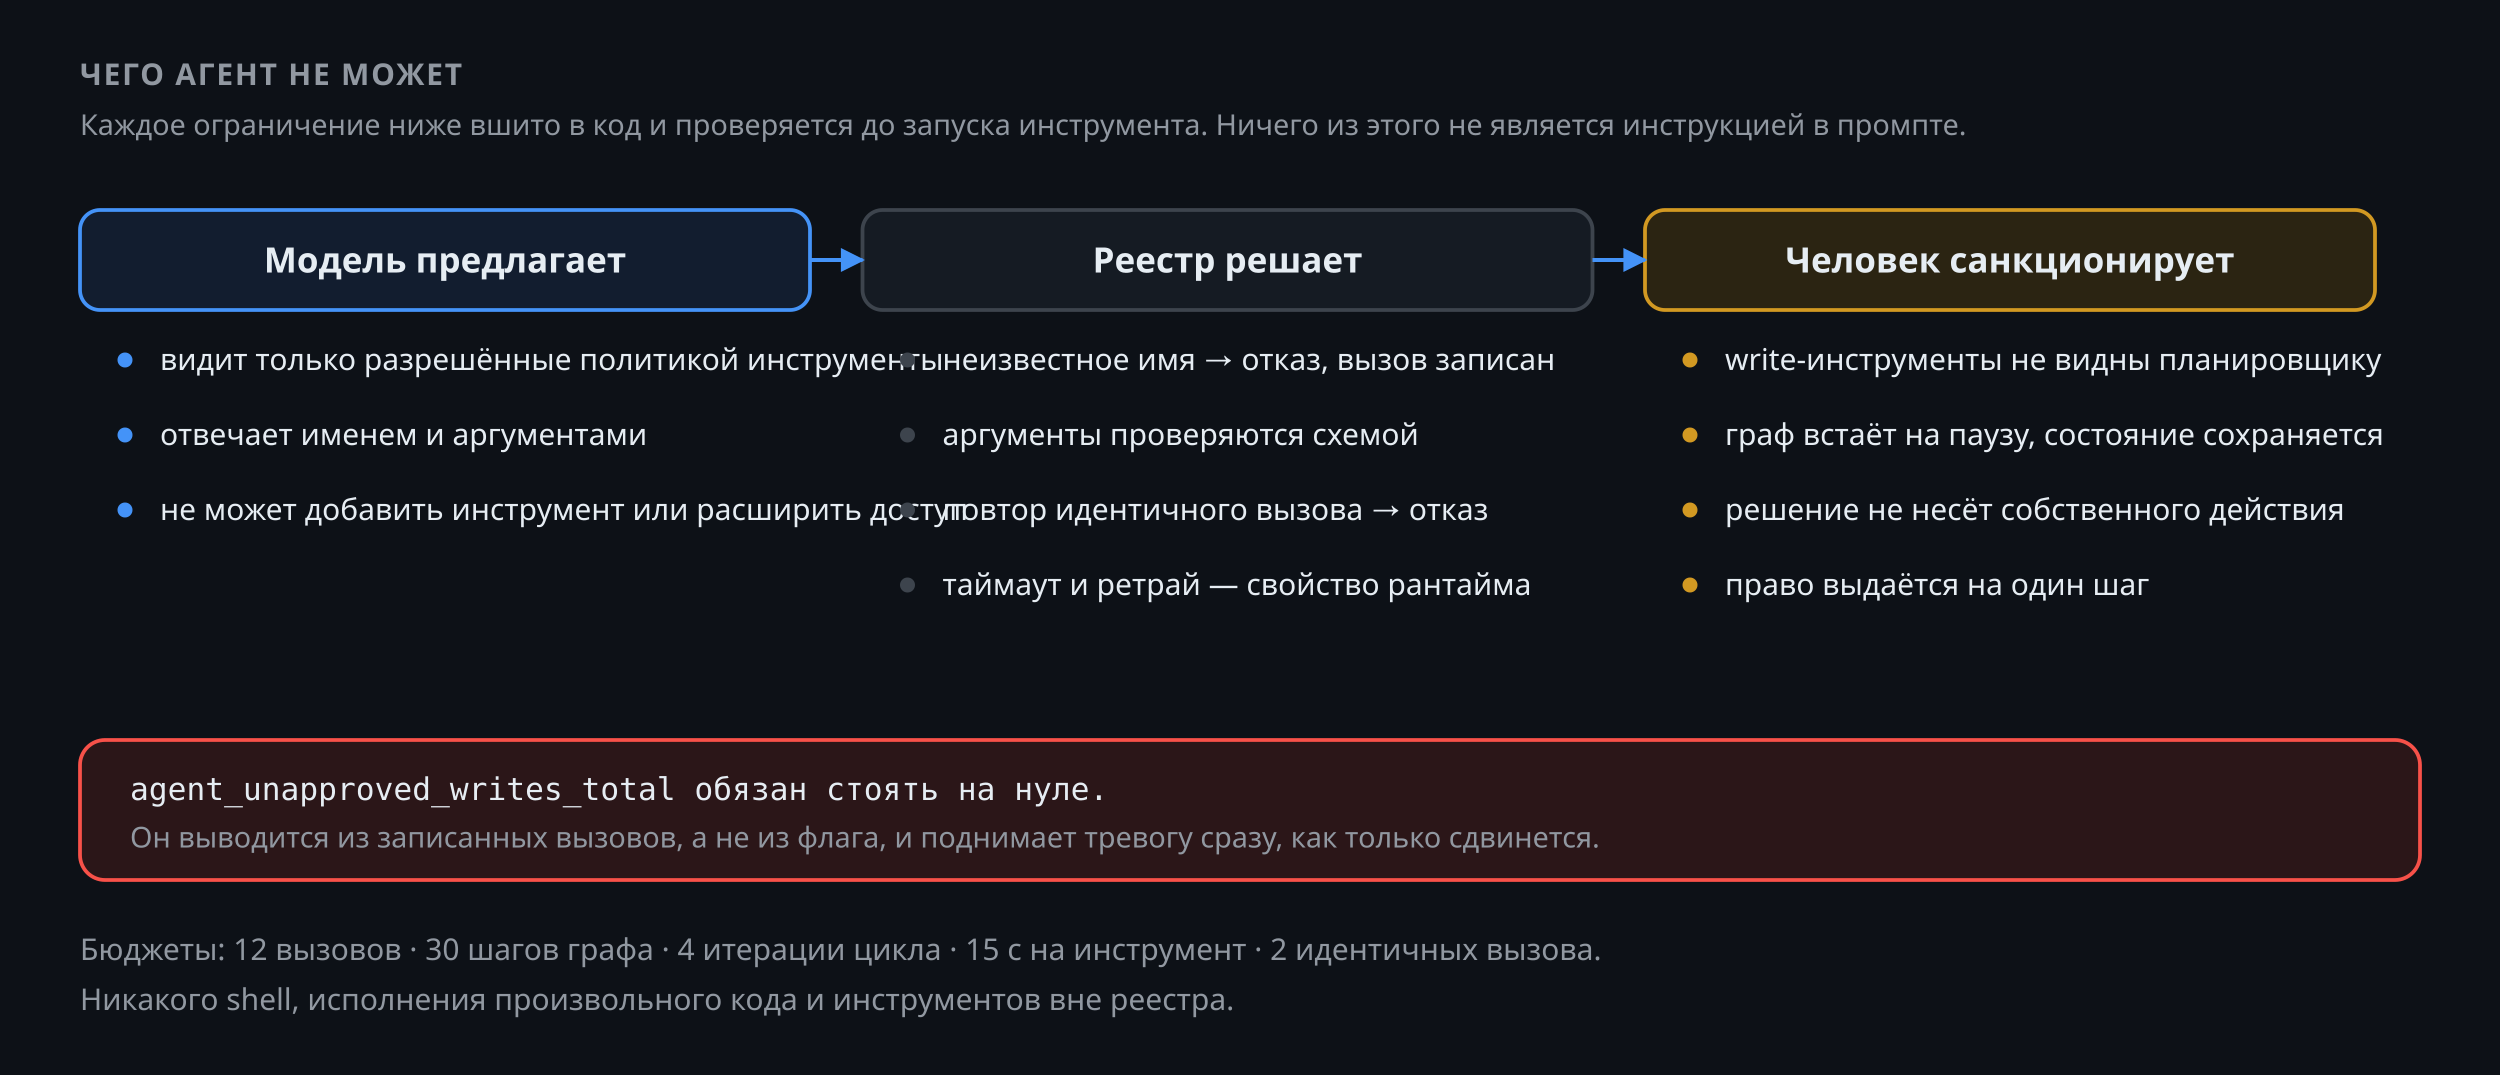
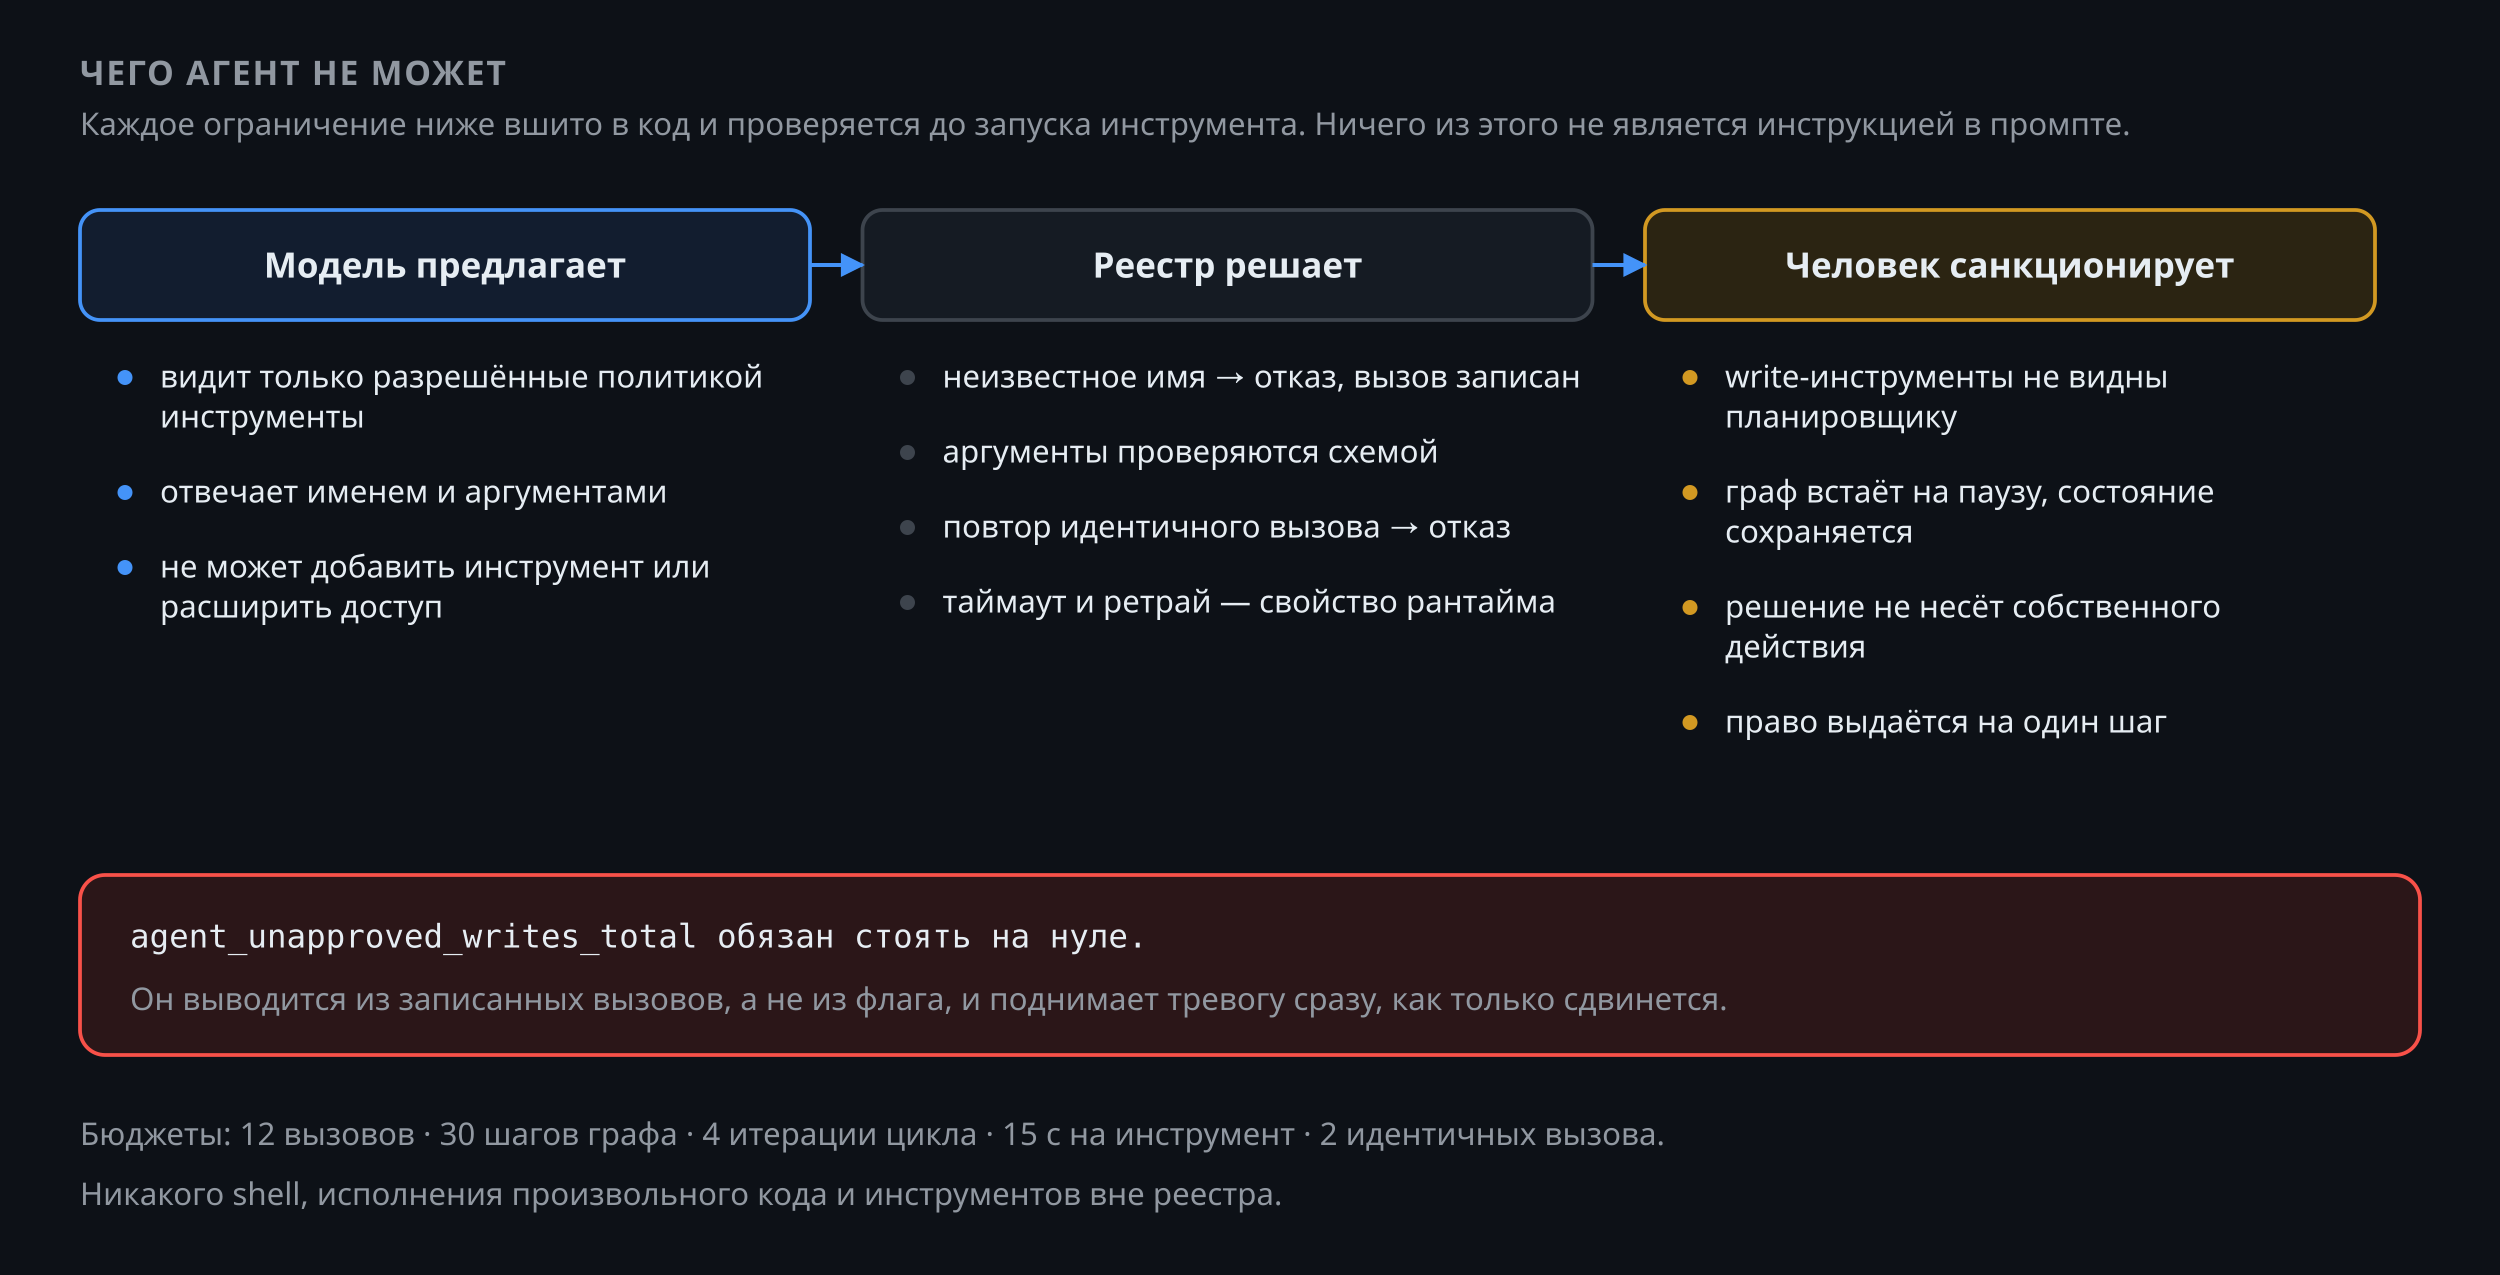
- <svg xmlns="http://www.w3.org/2000/svg" viewBox="0 0 1000 430" width="1000" height="430" role="img" aria-labelledby="title desc" font-family="-apple-system, BlinkMacSystemFont, 'Segoe UI', 'Noto Sans', Helvetica, Arial, sans-serif">
+ <svg xmlns="http://www.w3.org/2000/svg" viewBox="0 0 1000 510" width="1000" height="510" role="img" aria-labelledby="title desc" font-family="-apple-system, BlinkMacSystemFont, 'Segoe UI', 'Noto Sans', Helvetica, Arial, sans-serif">
  <defs>
    <marker id="arrow" viewBox="0 0 10 10" refX="9" refY="5" markerWidth="6" markerHeight="6" orient="auto-start-reverse">
      <path d="M 0 0 L 10 5 L 0 10 z" fill="#9198a1" />
    </marker>
    <marker id="arrow-accent" viewBox="0 0 10 10" refX="9" refY="5" markerWidth="6" markerHeight="6" orient="auto-start-reverse">
      <path d="M 0 0 L 10 5 L 0 10 z" fill="#4493f8" />
    </marker>
    <marker id="arrow-danger" viewBox="0 0 10 10" refX="9" refY="5" markerWidth="6" markerHeight="6" orient="auto-start-reverse">
      <path d="M 0 0 L 10 5 L 0 10 z" fill="#f85149" />
    </marker>
  </defs>
-   <rect width="1000" height="430" fill="#0d1117" />
-   <text x="32" y="34" font-size="12" font-weight="700" letter-spacing="0.7" fill="#9198a1">ЧЕГО АГЕНТ НЕ МОЖЕТ</text>
-   <text x="32" y="54" text-anchor="start" font-size="11.5" fill="#9198a1">Каждое ограничение ниже вшито в код и проверяется до запуска инструмента. Ничего из этого не является инструкцией в промпте.</text>
-   <rect x="32" y="84" width="292" height="40" rx="8" fill="#121d2f" stroke="#4493f8" stroke-width="1.5" />
-   <text x="178.0" y="109.0" text-anchor="middle" font-size="14" font-weight="600" fill="#e6edf3">Модель предлагает</text>
-   <circle cx="50" cy="144" r="3" fill="#4493f8" />
-   <text x="64" y="148" text-anchor="start" font-size="12" fill="#e6edf3">видит только разрешённые политикой инструменты</text>
-   <circle cx="50" cy="174" r="3" fill="#4493f8" />
-   <text x="64" y="178" text-anchor="start" font-size="12" fill="#e6edf3">отвечает именем и аргументами</text>
-   <circle cx="50" cy="204" r="3" fill="#4493f8" />
-   <text x="64" y="208" text-anchor="start" font-size="12" fill="#e6edf3">не может добавить инструмент или расширить доступ</text>
-   <rect x="345" y="84" width="292" height="40" rx="8" fill="#151b23" stroke="#3d444d" stroke-width="1.5" />
-   <text x="491.0" y="109.0" text-anchor="middle" font-size="14" font-weight="600" fill="#e6edf3">Реестр решает</text>
-   <circle cx="363" cy="144" r="3" fill="#3d444d" />
-   <text x="377" y="148" text-anchor="start" font-size="12" fill="#e6edf3">неизвестное имя → отказ, вызов записан</text>
-   <circle cx="363" cy="174" r="3" fill="#3d444d" />
-   <text x="377" y="178" text-anchor="start" font-size="12" fill="#e6edf3">аргументы проверяются схемой</text>
-   <circle cx="363" cy="204" r="3" fill="#3d444d" />
-   <text x="377" y="208" text-anchor="start" font-size="12" fill="#e6edf3">повтор идентичного вызова → отказ</text>
-   <circle cx="363" cy="234" r="3" fill="#3d444d" />
-   <text x="377" y="238" text-anchor="start" font-size="12" fill="#e6edf3">таймаут и ретрай — свойство рантайма</text>
-   <rect x="658" y="84" width="292" height="40" rx="8" fill="#2b2412" stroke="#d29922" stroke-width="1.5" />
-   <text x="804.0" y="109.0" text-anchor="middle" font-size="14" font-weight="600" fill="#e6edf3">Человек санкционирует</text>
-   <circle cx="676" cy="144" r="3" fill="#d29922" />
-   <text x="690" y="148" text-anchor="start" font-size="12" fill="#e6edf3">write-инструменты не видны планировщику</text>
-   <circle cx="676" cy="174" r="3" fill="#d29922" />
-   <text x="690" y="178" text-anchor="start" font-size="12" fill="#e6edf3">граф встаёт на паузу, состояние сохраняется</text>
-   <circle cx="676" cy="204" r="3" fill="#d29922" />
-   <text x="690" y="208" text-anchor="start" font-size="12" fill="#e6edf3">решение не несёт собственного действия</text>
-   <circle cx="676" cy="234" r="3" fill="#d29922" />
-   <text x="690" y="238" text-anchor="start" font-size="12" fill="#e6edf3">право выдаётся на один шаг</text>
-   <path d="M 324 104 L 345 104" fill="none" stroke="#4493f8" stroke-width="1.6" marker-end="url(#arrow-accent)" />
-   <path d="M 637 104 L 658 104" fill="none" stroke="#4493f8" stroke-width="1.6" marker-end="url(#arrow-accent)" />
-   <rect x="32" y="296" width="936" height="56" rx="10" fill="#2b1618" stroke="#f85149" stroke-width="1.5" />
-   <text x="500.0" y="329.0" text-anchor="middle" font-size="14" font-weight="600" fill="#e6edf3" />
-   <text x="52" y="320" text-anchor="start" font-size="12.5" fill="#e6edf3" font-family="ui-monospace, SFMono-Regular, 'SF Mono', Menlo, Consolas, monospace">agent_unapproved_writes_total обязан стоять на нуле.</text>
-   <text x="52" y="339" text-anchor="start" font-size="11.5" fill="#9198a1">Он выводится из записанных вызовов, а не из флага, и поднимает тревогу сразу, как только сдвинется.</text>
-   <text x="32" y="384" text-anchor="start" font-size="12" fill="#9198a1">Бюджеты: 12 вызовов · 30 шагов графа · 4 итерации цикла · 15 с на инструмент · 2 идентичных вызова.</text>
-   <text x="32" y="404" text-anchor="start" font-size="12" fill="#9198a1">Никакого shell, исполнения произвольного кода и инструментов вне реестра.</text>
+   <rect width="1000" height="510" fill="#0d1117" />
+   <text x="32" y="34" font-size="13.5" font-weight="700" letter-spacing="0.7" fill="#9198a1">ЧЕГО АГЕНТ НЕ МОЖЕТ</text>
+   <text x="32" y="54" text-anchor="start" font-size="12.5" fill="#9198a1">Каждое ограничение ниже вшито в код и проверяется до запуска инструмента. Ничего из этого не является инструкцией в промпте.</text>
+   <rect x="32" y="84" width="292" height="44" rx="8" fill="#121d2f" stroke="#4493f8" stroke-width="1.5" />
+   <text x="178.0" y="111.04" text-anchor="middle" font-size="14" font-weight="600" fill="#e6edf3">Модель предлагает</text>
+   <circle cx="50" cy="151" r="3" fill="#4493f8" />
+   <text x="64" y="155" text-anchor="start" font-size="12.5" fill="#e6edf3">видит только разрешённые политикой</text>
+   <text x="64" y="171" text-anchor="start" font-size="12.5" fill="#e6edf3">инструменты</text>
+   <circle cx="50" cy="197" r="3" fill="#4493f8" />
+   <text x="64" y="201" text-anchor="start" font-size="12.5" fill="#e6edf3">отвечает именем и аргументами</text>
+   <circle cx="50" cy="227" r="3" fill="#4493f8" />
+   <text x="64" y="231" text-anchor="start" font-size="12.5" fill="#e6edf3">не может добавить инструмент или</text>
+   <text x="64" y="247" text-anchor="start" font-size="12.5" fill="#e6edf3">расширить доступ</text>
+   <rect x="345" y="84" width="292" height="44" rx="8" fill="#151b23" stroke="#3d444d" stroke-width="1.5" />
+   <text x="491.0" y="111.04" text-anchor="middle" font-size="14" font-weight="600" fill="#e6edf3">Реестр решает</text>
+   <circle cx="363" cy="151" r="3" fill="#3d444d" />
+   <text x="377" y="155" text-anchor="start" font-size="12.5" fill="#e6edf3">неизвестное имя → отказ, вызов записан</text>
+   <circle cx="363" cy="181" r="3" fill="#3d444d" />
+   <text x="377" y="185" text-anchor="start" font-size="12.5" fill="#e6edf3">аргументы проверяются схемой</text>
+   <circle cx="363" cy="211" r="3" fill="#3d444d" />
+   <text x="377" y="215" text-anchor="start" font-size="12.5" fill="#e6edf3">повтор идентичного вызова → отказ</text>
+   <circle cx="363" cy="241" r="3" fill="#3d444d" />
+   <text x="377" y="245" text-anchor="start" font-size="12.5" fill="#e6edf3">таймаут и ретрай — свойство рантайма</text>
+   <rect x="658" y="84" width="292" height="44" rx="8" fill="#2b2412" stroke="#d29922" stroke-width="1.5" />
+   <text x="804.0" y="111.04" text-anchor="middle" font-size="14" font-weight="600" fill="#e6edf3">Человек санкционирует</text>
+   <circle cx="676" cy="151" r="3" fill="#d29922" />
+   <text x="690" y="155" text-anchor="start" font-size="12.5" fill="#e6edf3">write-инструменты не видны</text>
+   <text x="690" y="171" text-anchor="start" font-size="12.5" fill="#e6edf3">планировщику</text>
+   <circle cx="676" cy="197" r="3" fill="#d29922" />
+   <text x="690" y="201" text-anchor="start" font-size="12.5" fill="#e6edf3">граф встаёт на паузу, состояние</text>
+   <text x="690" y="217" text-anchor="start" font-size="12.5" fill="#e6edf3">сохраняется</text>
+   <circle cx="676" cy="243" r="3" fill="#d29922" />
+   <text x="690" y="247" text-anchor="start" font-size="12.5" fill="#e6edf3">решение не несёт собственного</text>
+   <text x="690" y="263" text-anchor="start" font-size="12.5" fill="#e6edf3">действия</text>
+   <circle cx="676" cy="289" r="3" fill="#d29922" />
+   <text x="690" y="293" text-anchor="start" font-size="12.5" fill="#e6edf3">право выдаётся на один шаг</text>
+   <path d="M 324 106 L 345 106" fill="none" stroke="#4493f8" stroke-width="1.6" marker-end="url(#arrow-accent)" />
+   <path d="M 637 106 L 658 106" fill="none" stroke="#4493f8" stroke-width="1.6" marker-end="url(#arrow-accent)" />
+   <rect x="32" y="350" width="936" height="72" rx="10" fill="#2b1618" stroke="#f85149" stroke-width="1.5" />
+   <text x="500.0" y="391.04" text-anchor="middle" font-size="14" font-weight="600" fill="#e6edf3" />
+   <text x="52" y="379" text-anchor="start" font-size="13" fill="#e6edf3" font-family="ui-monospace, SFMono-Regular, 'SF Mono', Menlo, Consolas, monospace">agent_unapproved_writes_total обязан стоять на нуле.</text>
+   <text x="52" y="404" text-anchor="start" font-size="12.5" fill="#9198a1">Он выводится из записанных вызовов, а не из флага, и поднимает тревогу сразу, как только сдвинется.</text>
+   <text x="32" y="458" text-anchor="start" font-size="12.5" fill="#9198a1">Бюджеты: 12 вызовов · 30 шагов графа · 4 итерации цикла · 15 с на инструмент · 2 идентичных вызова.</text>
+   <text x="32" y="482" text-anchor="start" font-size="12.5" fill="#9198a1">Никакого shell, исполнения произвольного кода и инструментов вне реестра.</text>
</svg>
